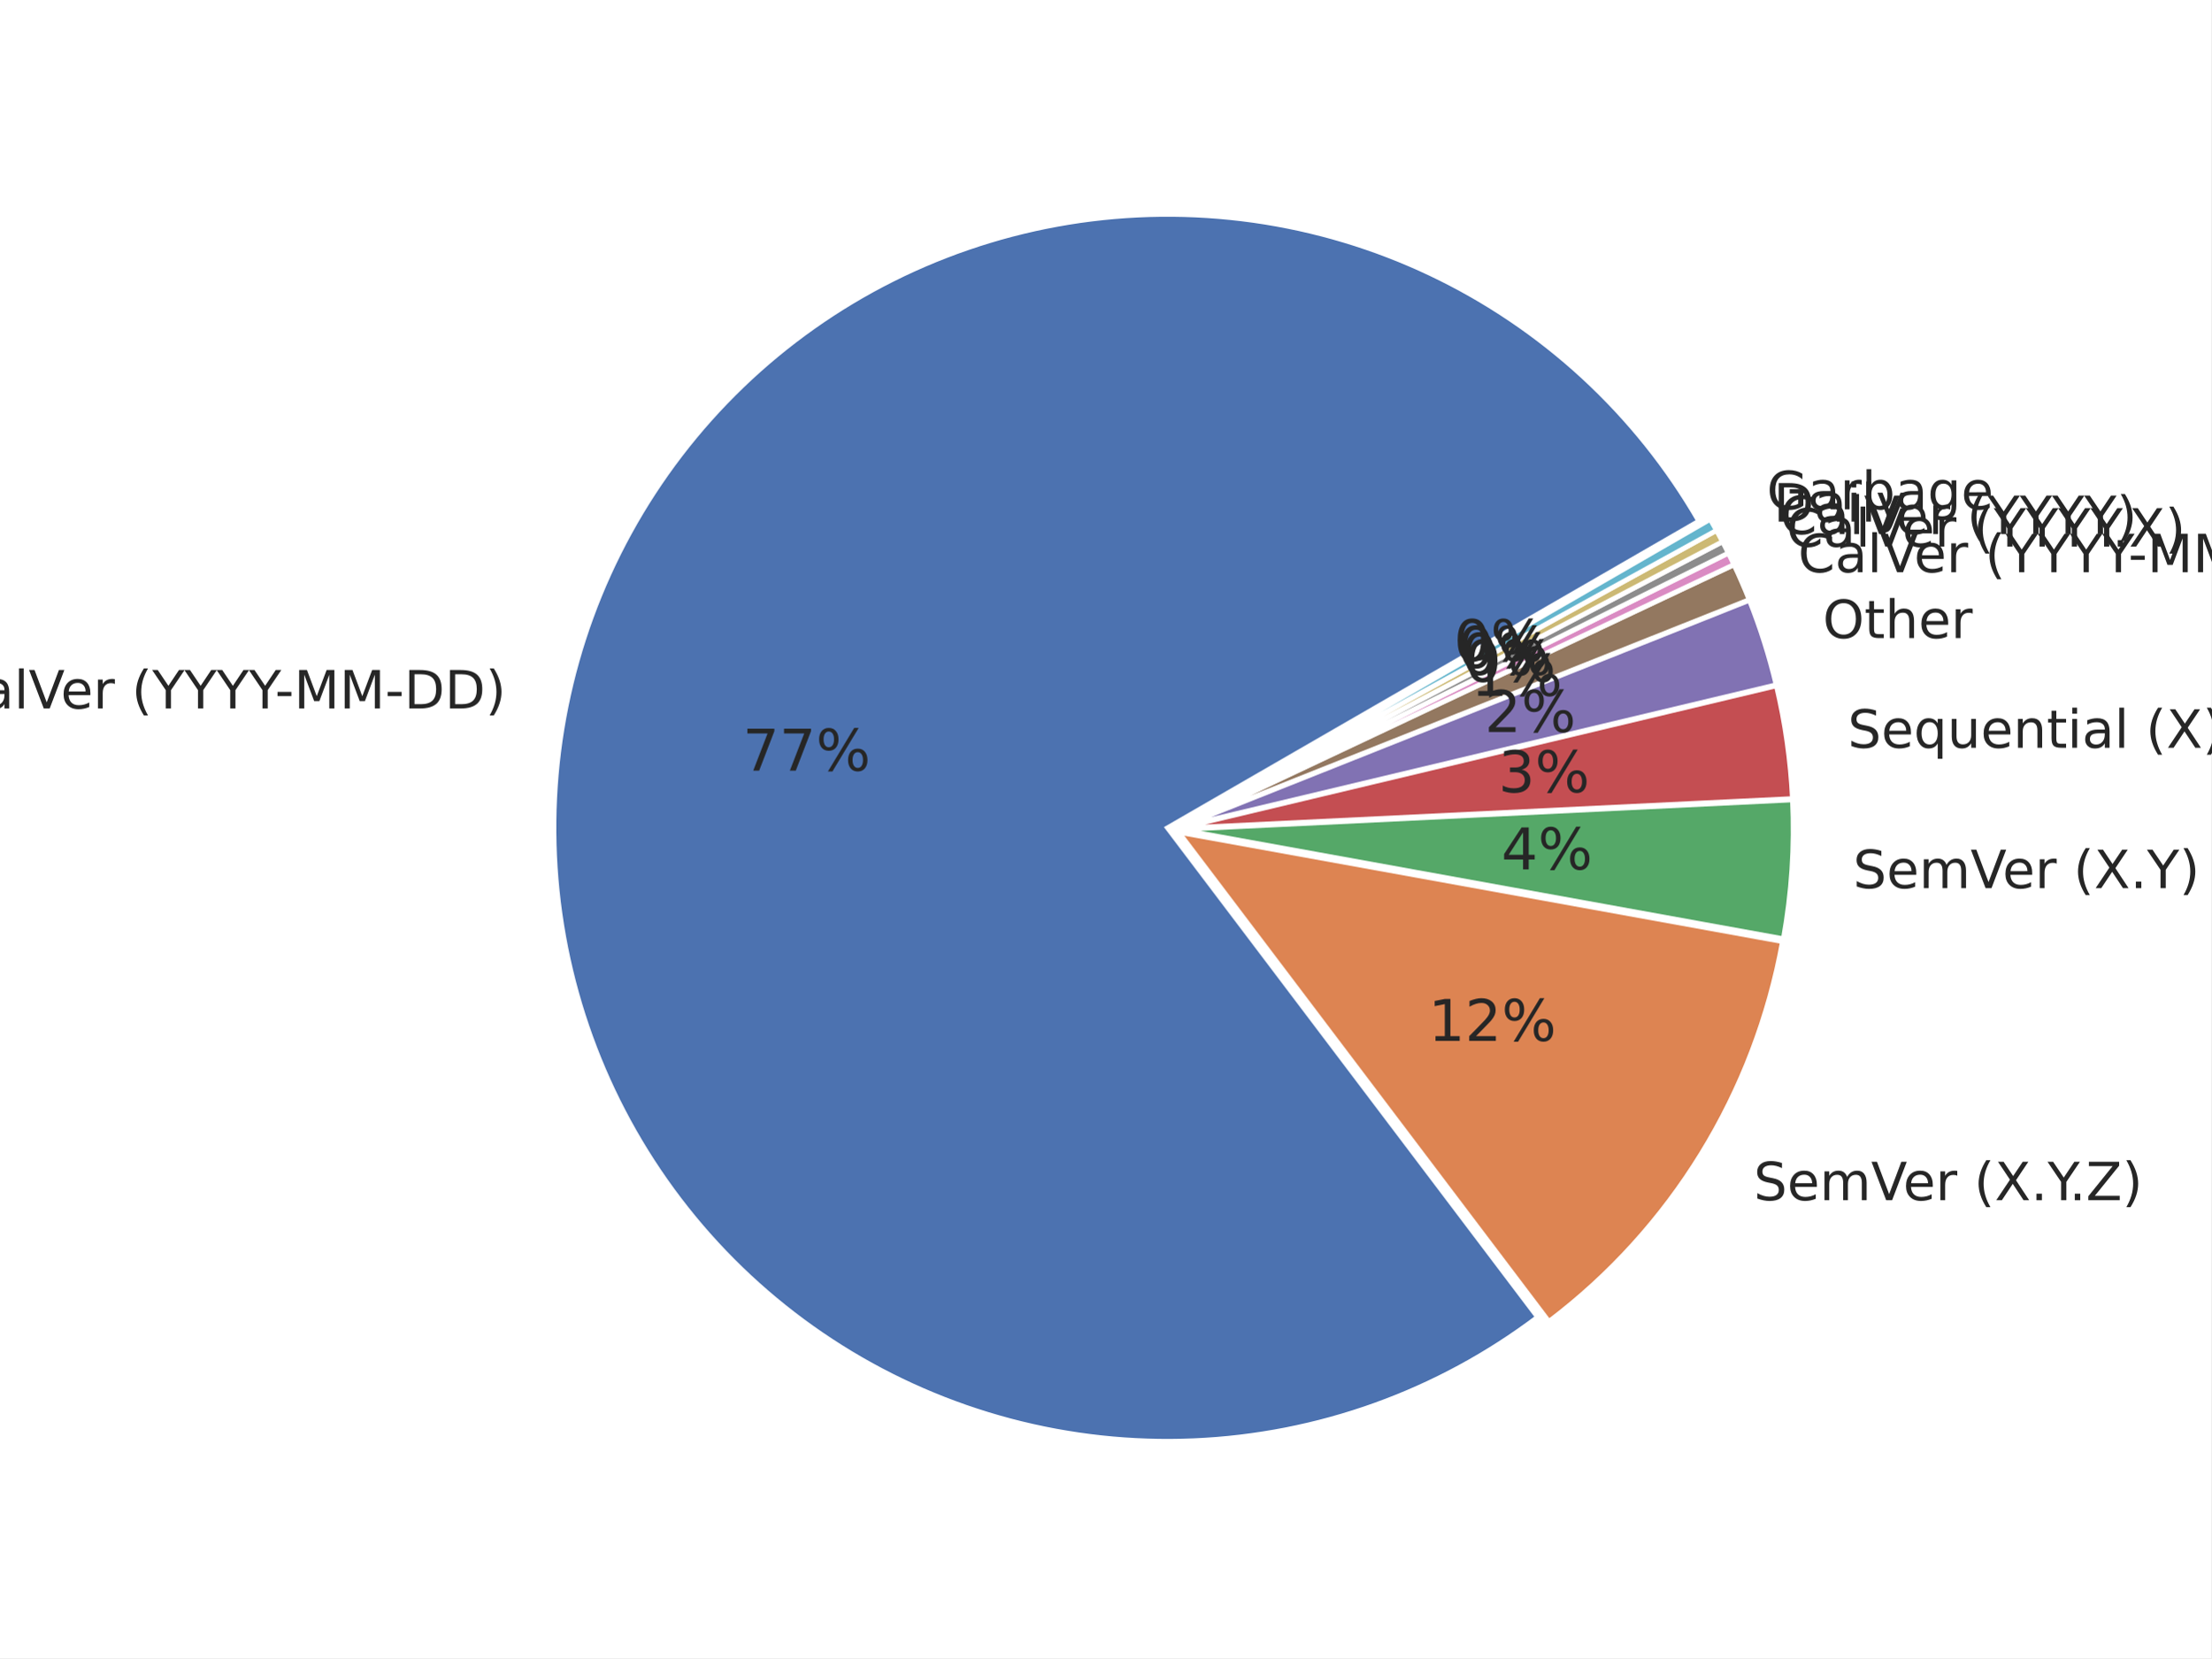
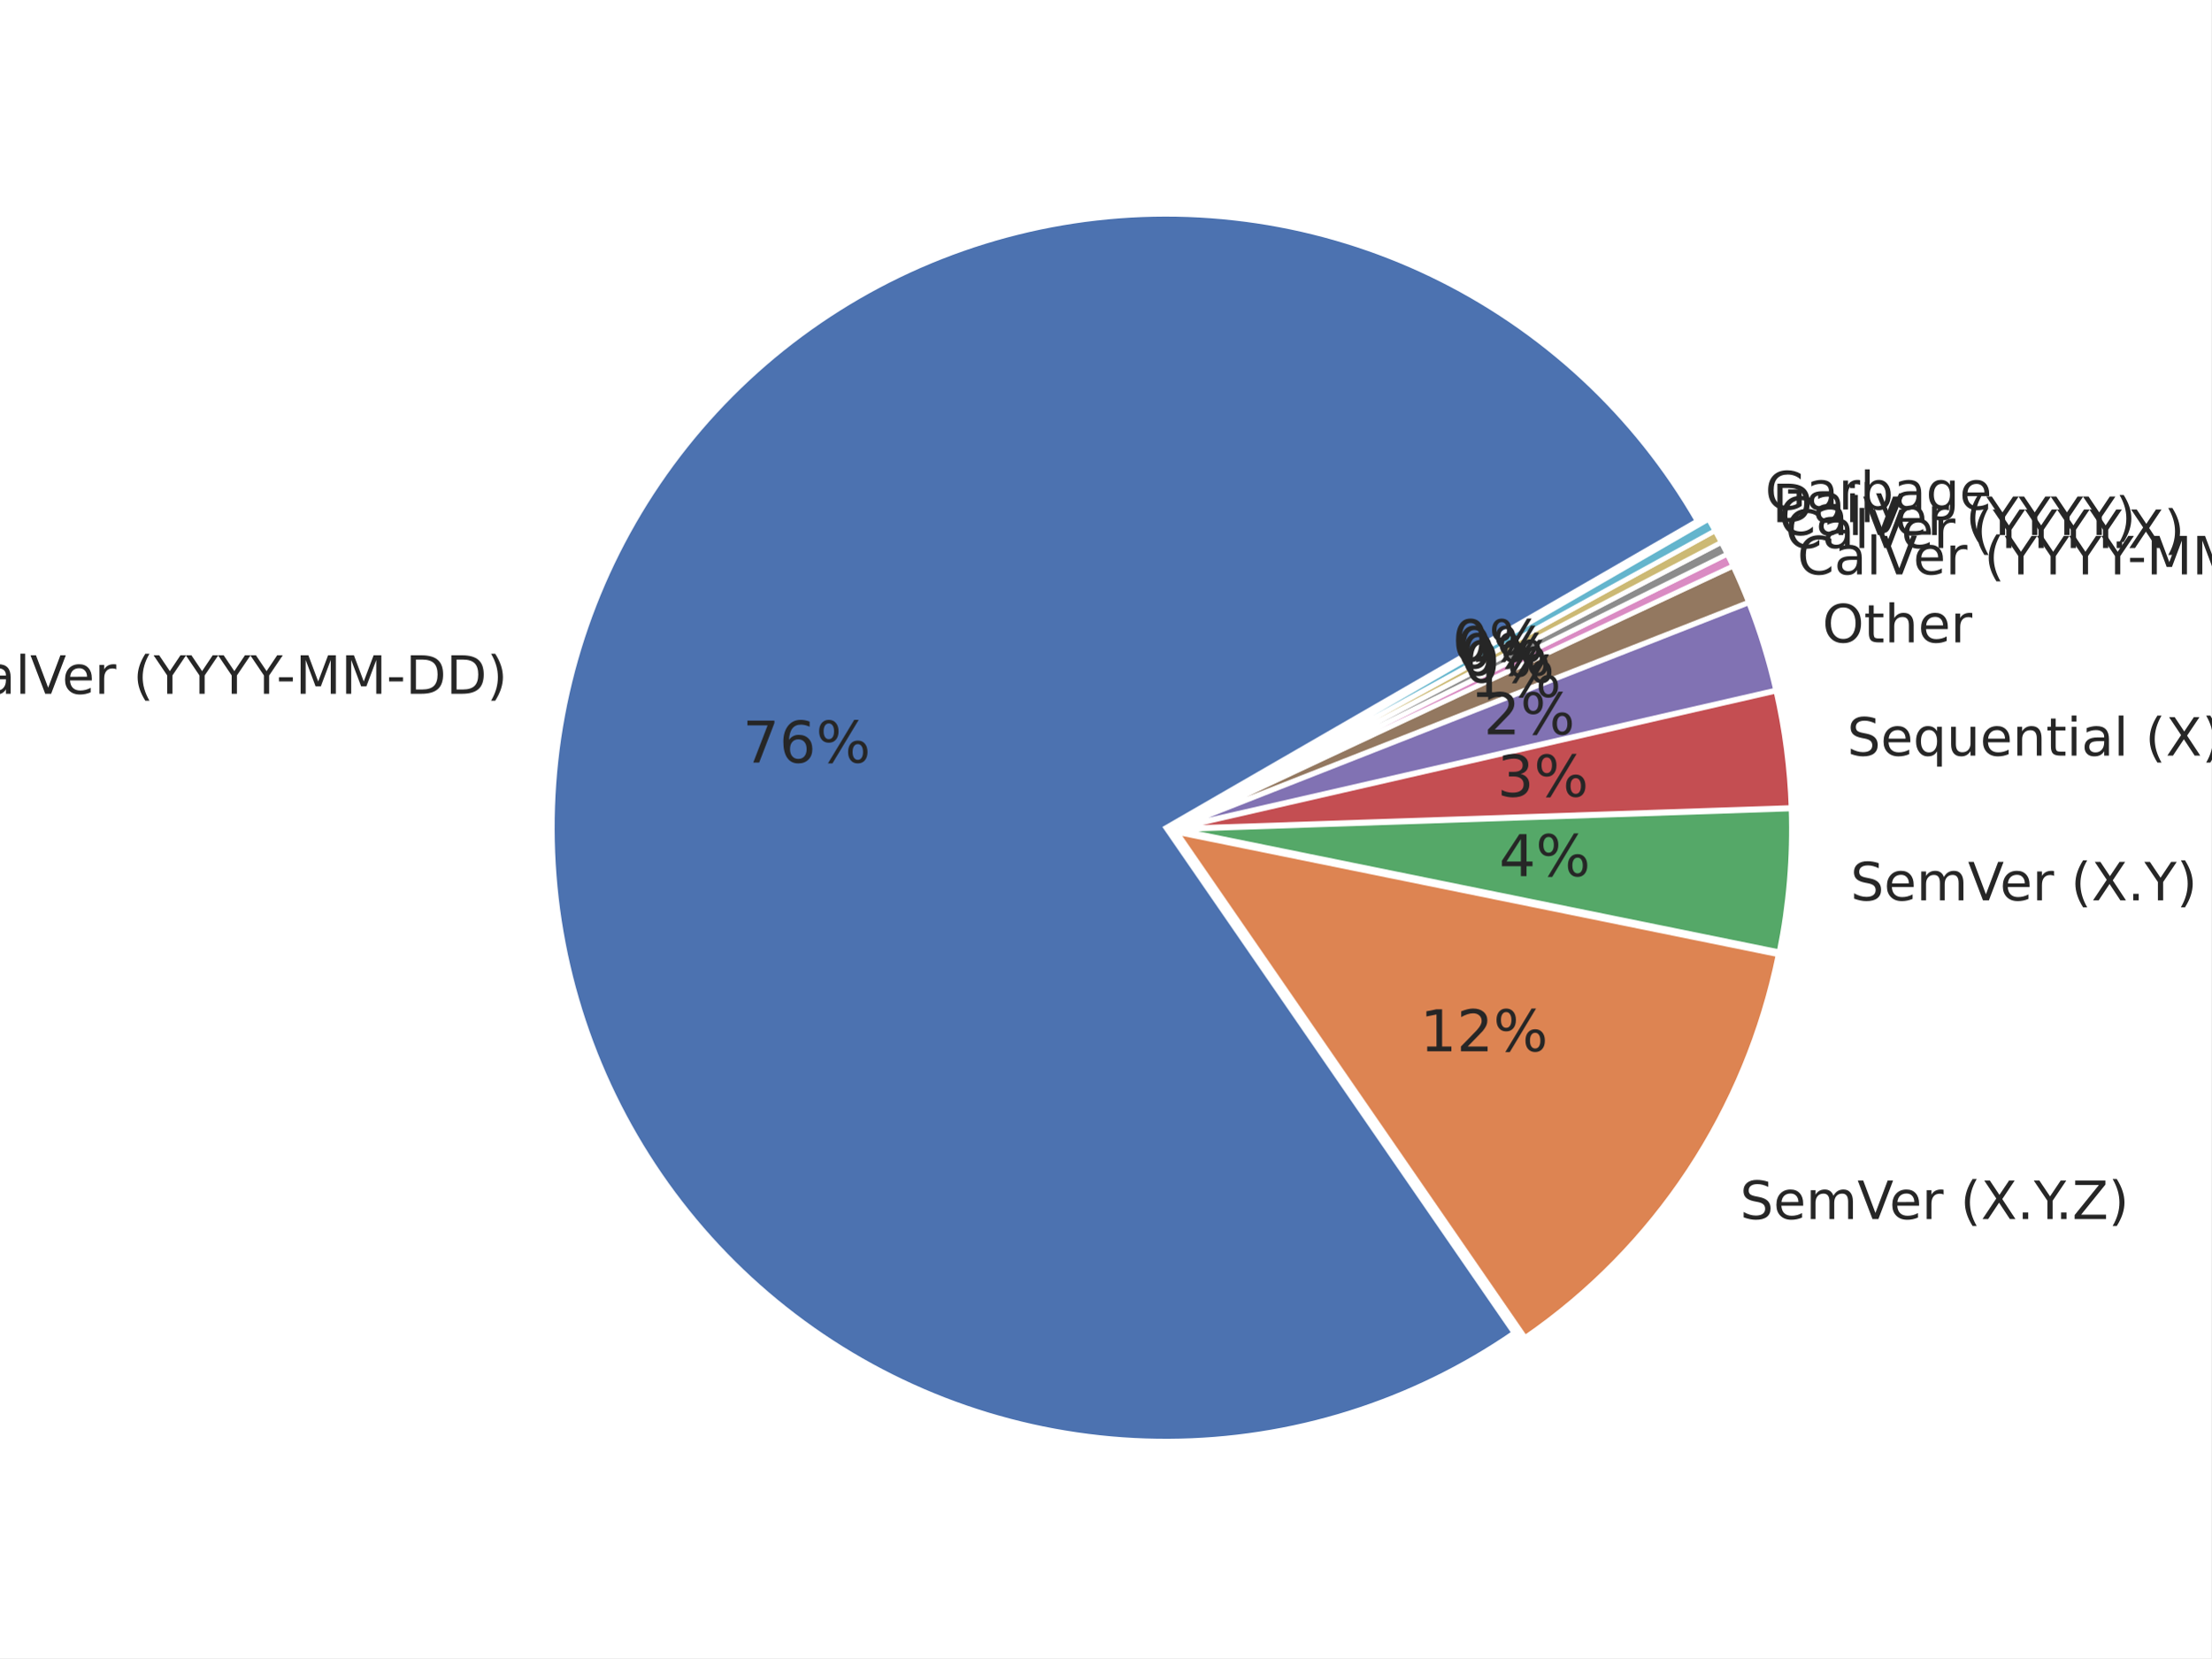
<svg xmlns="http://www.w3.org/2000/svg" xmlns:xlink="http://www.w3.org/1999/xlink" height="345.6pt" version="1.1" viewBox="0 0 460.8 345.6" width="460.8pt">
  <defs>
    <style type="text/css">*{stroke-linecap:butt;stroke-linejoin:round;}</style>
  </defs>
  <g id="figure_1">
    <g id="patch_1">
      <path d="M 0 345.6  L 460.8 345.6  L 460.8 0  L 0 0  z " style="fill:#ffffff;" />
    </g>
    <g id="axes_1">
      <g id="matplotlib.axis_1" />
      <g id="matplotlib.axis_2" />
      <g id="patch_2">
-         <path d="M 354.046 108.61  C 347.592 97.431 339.482 87.293 329.992 78.542  C 320.503 69.791 309.742 62.528 298.078 56.998  C 286.413 51.469 273.978 47.738 261.197 45.932  C 248.415 44.126 235.433 44.266 222.694 46.346  C 209.954 48.427 197.602 52.425 186.059 58.204  C 174.517 63.983 163.915 71.477 154.616 80.43  C 145.317 89.384 137.427 99.693 131.215 111.009  C 125.003 122.325 120.54 134.516 117.978 147.168  C 115.416 159.82 114.784 172.787 116.105 185.628  C 117.425 198.469 120.683 211.036 125.766 222.901  C 130.85 234.767 137.7 245.795 146.086 255.609  C 154.471 265.424 164.294 273.912 175.221 280.785  C 186.147 287.658 198.052 292.837 210.529 296.146  C 223.007 299.455 235.914 300.855 248.81 300.3  C 261.707 299.744 274.445 297.239 286.592 292.869  C 298.739 288.499 310.154 282.315 320.449 274.528  L 243.306 172.546  L 354.046 108.61  z " style="fill:#4c72b0;stroke:#ffffff;stroke-linejoin:miter;" />
+         <path d="M 353.698 108.583  C 347.303 97.506 339.282 87.451 329.903 78.754  C 320.524 70.058 309.893 62.817 298.366 57.275  C 286.839 51.733 274.545 47.951 261.896 46.057  C 249.246 44.162 236.384 44.177 223.739 46.099  C 211.094 48.021 198.809 51.83 187.294 57.398  C 175.779 62.966 165.164 70.23 155.805 78.947  C 146.445 87.665 138.446 97.738 132.076 108.828  C 125.705 119.919 121.034 131.904 118.22 144.381  C 115.405 156.858 114.479 169.686 115.471 182.438  C 116.463 195.19 119.363 207.721 124.074 219.613  C 128.784 231.504 135.252 242.622 143.262 252.594  C 151.271 262.566 160.732 271.28 171.327 278.445  C 181.922 285.609 193.533 291.144 205.771 294.864  C 218.008 298.584 230.735 300.446 243.525 300.389  C 256.315 300.333 269.025 298.357 281.229 294.529  C 293.433 290.701 304.994 285.063 315.525 277.805  L 242.958 172.519  L 353.698 108.583  z " style="fill:#4c72b0;stroke:#ffffff;stroke-linejoin:miter;" />
      </g>
      <g id="patch_3">
-         <path d="M 322.791 275.451  C 335.474 265.857 346.257 253.981 354.585 240.433  C 362.913 226.885 368.641 211.901 371.475 196.253  L 245.649 173.47  L 322.791 275.451  z " style="fill:#dd8452;stroke:#ffffff;stroke-linejoin:miter;" />
+         <path d="M 317.84 278.791  C 331.336 269.489 342.918 257.678 351.955 244.003  C 360.991 230.328 367.315 215.043 370.581 198.98  L 245.272 173.505  L 317.84 278.791  z " style="fill:#dd8452;stroke:#ffffff;stroke-linejoin:miter;" />
      </g>
      <g id="patch_4">
-         <path d="M 371.661 195.667  C 372.525 190.897 373.116 186.083 373.433 181.247  C 373.75 176.411 373.792 171.56 373.559 166.719  L 245.835 172.884  L 371.661 195.667  z " style="fill:#55a868;stroke:#ffffff;stroke-linejoin:miter;" />
+         <path d="M 370.788 198.382  C 371.783 193.487 372.49 188.539 372.907 183.561  C 373.323 178.584 373.447 173.587 373.279 168.595  L 245.479 172.907  L 370.788 198.382  z " style="fill:#55a868;stroke:#ffffff;stroke-linejoin:miter;" />
      </g>
      <g id="patch_5">
-         <path d="M 373.549 166.456  C 373.357 162.495 372.982 158.546 372.424 154.62  C 371.866 150.695 371.125 146.797 370.205 142.94  L 245.825 172.62  L 373.549 166.456  z " style="fill:#c44e52;stroke:#ffffff;stroke-linejoin:miter;" />
+         <path d="M 373.272 168.323  C 373.135 164.24 372.801 160.165 372.273 156.113  C 371.745 152.061 371.023 148.037 370.11 144.054  L 245.473 172.635  L 373.272 168.323  z " style="fill:#c44e52;stroke:#ffffff;stroke-linejoin:miter;" />
      </g>
      <g id="patch_6">
-         <path d="M 370.158 142.734  C 369.442 139.735 368.618 136.762 367.688 133.822  C 366.757 130.882 365.72 127.977 364.58 125.112  L 245.778 172.414  L 370.158 142.734  z " style="fill:#8172b3;stroke:#ffffff;stroke-linejoin:miter;" />
+         <path d="M 370.064 143.842  C 369.353 140.744 368.528 137.674 367.589 134.638  C 366.65 131.602 365.598 128.602 364.436 125.645  L 245.427 172.422  L 370.064 143.842  z " style="fill:#8172b3;stroke:#ffffff;stroke-linejoin:miter;" />
      </g>
      <g id="patch_7">
-         <path d="M 364.533 124.988  C 364.045 123.761 363.537 122.54 363.01 121.328  C 362.483 120.116 361.938 118.913 361.374 117.718  L 245.732 172.29  L 364.533 124.988  z " style="fill:#937860;stroke:#ffffff;stroke-linejoin:miter;" />
+         <path d="M 364.389 125.517  C 363.89 124.25 363.372 122.99 362.834 121.74  C 362.295 120.489 361.737 119.247 361.159 118.014  L 245.38 172.294  L 364.389 125.517  z " style="fill:#937860;stroke:#ffffff;stroke-linejoin:miter;" />
      </g>
      <g id="patch_8">
-         <path d="M 361.352 117.67  C 361.164 117.271 360.974 116.874 360.782 116.477  C 360.59 116.081 360.396 115.686 360.199 115.291  L 245.71 172.242  L 361.352 117.67  z " style="fill:#da8bc3;stroke:#ffffff;stroke-linejoin:miter;" />
+         <path d="M 361.136 117.964  C 360.944 117.553 360.749 117.143 360.552 116.734  C 360.355 116.325 360.155 115.917 359.954 115.51  L 245.357 172.245  L 361.136 117.964  z " style="fill:#da8bc3;stroke:#ffffff;stroke-linejoin:miter;" />
      </g>
      <g id="patch_9">
-         <path d="M 360.188 115.268  C 359.991 114.873 359.793 114.48 359.593 114.088  C 359.393 113.695 359.19 113.304 358.986 112.914  L 245.698 172.219  L 360.188 115.268  z " style="fill:#8c8c8c;stroke:#ffffff;stroke-linejoin:miter;" />
+         <path d="M 359.942 115.486  C 359.74 115.079 359.537 114.674 359.331 114.269  C 359.125 113.864 358.918 113.461 358.708 113.058  L 245.345 172.22  L 359.942 115.486  z " style="fill:#8c8c8c;stroke:#ffffff;stroke-linejoin:miter;" />
      </g>
      <g id="patch_10">
-         <path d="M 358.974 112.89  C 358.77 112.5 358.563 112.111 358.355 111.723  C 358.147 111.335 357.936 110.948 357.724 110.562  L 245.686 172.195  L 358.974 112.89  z " style="fill:#ccb974;stroke:#ffffff;stroke-linejoin:miter;" />
+         <path d="M 358.695 113.034  C 358.485 112.632 358.273 112.23 358.059 111.83  C 357.844 111.43 357.628 111.031 357.409 110.633  L 245.332 172.196  L 358.695 113.034  z " style="fill:#ccb974;stroke:#ffffff;stroke-linejoin:miter;" />
      </g>
      <g id="patch_11">
-         <path d="M 357.711 110.538  C 357.499 110.153 357.285 109.768 357.068 109.384  C 356.852 109 356.634 108.618 356.414 108.236  L 245.673 172.172  L 357.711 110.538  z " style="fill:#64b5cd;stroke:#ffffff;stroke-linejoin:miter;" />
+         <path d="M 357.396 110.609  C 357.178 110.212 356.957 109.815 356.734 109.419  C 356.511 109.024 356.287 108.63 356.06 108.236  L 245.319 172.172  L 357.396 110.609  z " style="fill:#64b5cd;stroke:#ffffff;stroke-linejoin:miter;" />
      </g>
      <g id="text_1">
-         <g style="fill:#262626;" transform="translate(-11.50237 147.6652)scale(0.11 -0.11)">
+         <g style="fill:#262626;" transform="translate(-11.201 144.6021)scale(0.11 -0.11)">
          <defs>
            <path d="M 64.406 67.281  L 64.406 56.891  Q 59.422 61.531 53.781 63.812  Q 48.141 66.109 41.797 66.109  Q 29.297 66.109 22.656 58.469  Q 16.016 50.828 16.016 36.375  Q 16.016 21.969 22.656 14.328  Q 29.297 6.688 41.797 6.688  Q 48.141 6.688 53.781 8.984  Q 59.422 11.281 64.406 15.922  L 64.406 5.609  Q 59.234 2.094 53.438 0.328  Q 47.656 -1.422 41.219 -1.422  Q 24.656 -1.422 15.125 8.703  Q 5.609 18.844 5.609 36.375  Q 5.609 53.953 15.125 64.078  Q 24.656 74.219 41.219 74.219  Q 47.75 74.219 53.531 72.484  Q 59.328 70.75 64.406 67.281  z " id="DejaVuSans-67" />
            <path d="M 34.281 27.484  Q 23.391 27.484 19.188 25  Q 14.984 22.516 14.984 16.5  Q 14.984 11.719 18.141 8.906  Q 21.297 6.109 26.703 6.109  Q 34.188 6.109 38.703 11.406  Q 43.219 16.703 43.219 25.484  L 43.219 27.484  z M 52.203 31.203  L 52.203 0  L 43.219 0  L 43.219 8.297  Q 40.141 3.328 35.547 0.953  Q 30.953 -1.422 24.312 -1.422  Q 15.922 -1.422 10.953 3.297  Q 6 8.016 6 15.922  Q 6 25.141 12.172 29.828  Q 18.359 34.516 30.609 34.516  L 43.219 34.516  L 43.219 35.406  Q 43.219 41.609 39.141 45  Q 35.062 48.391 27.688 48.391  Q 23 48.391 18.547 47.266  Q 14.109 46.141 10.016 43.891  L 10.016 52.203  Q 14.938 54.109 19.578 55.047  Q 24.219 56 28.609 56  Q 40.484 56 46.344 49.844  Q 52.203 43.703 52.203 31.203  z " id="DejaVuSans-97" />
            <path d="M 9.422 75.984  L 18.406 75.984  L 18.406 0  L 9.422 0  z " id="DejaVuSans-108" />
            <path d="M 28.609 0  L 0.781 72.906  L 11.078 72.906  L 34.188 11.531  L 57.328 72.906  L 67.578 72.906  L 39.797 0  z " id="DejaVuSans-86" />
            <path d="M 56.203 29.594  L 56.203 25.203  L 14.891 25.203  Q 15.484 15.922 20.484 11.062  Q 25.484 6.203 34.422 6.203  Q 39.594 6.203 44.453 7.469  Q 49.312 8.734 54.109 11.281  L 54.109 2.781  Q 49.266 0.734 44.188 -0.344  Q 39.109 -1.422 33.891 -1.422  Q 20.797 -1.422 13.156 6.188  Q 5.516 13.812 5.516 26.812  Q 5.516 40.234 12.766 48.109  Q 20.016 56 32.328 56  Q 43.359 56 49.781 48.891  Q 56.203 41.797 56.203 29.594  z M 47.219 32.234  Q 47.125 39.594 43.094 43.984  Q 39.062 48.391 32.422 48.391  Q 24.906 48.391 20.391 44.141  Q 15.875 39.891 15.188 32.172  z " id="DejaVuSans-101" />
            <path d="M 41.109 46.297  Q 39.594 47.172 37.812 47.578  Q 36.031 48 33.891 48  Q 26.266 48 22.188 43.047  Q 18.109 38.094 18.109 28.812  L 18.109 0  L 9.078 0  L 9.078 54.688  L 18.109 54.688  L 18.109 46.188  Q 20.953 51.172 25.484 53.578  Q 30.031 56 36.531 56  Q 37.453 56 38.578 55.875  Q 39.703 55.766 41.062 55.516  z " id="DejaVuSans-114" />
            <path id="DejaVuSans-32" />
            <path d="M 31 75.875  Q 24.469 64.656 21.281 53.656  Q 18.109 42.672 18.109 31.391  Q 18.109 20.125 21.312 9.062  Q 24.516 -2 31 -13.188  L 23.188 -13.188  Q 15.875 -1.703 12.234 9.375  Q 8.594 20.453 8.594 31.391  Q 8.594 42.281 12.203 53.312  Q 15.828 64.359 23.188 75.875  z " id="DejaVuSans-40" />
            <path d="M -0.203 72.906  L 10.406 72.906  L 30.609 42.922  L 50.688 72.906  L 61.281 72.906  L 35.5 34.719  L 35.5 0  L 25.594 0  L 25.594 34.719  z " id="DejaVuSans-89" />
            <path d="M 4.891 31.391  L 31.203 31.391  L 31.203 23.391  L 4.891 23.391  z " id="DejaVuSans-45" />
            <path d="M 9.812 72.906  L 24.516 72.906  L 43.109 23.297  L 61.812 72.906  L 76.516 72.906  L 76.516 0  L 66.891 0  L 66.891 64.016  L 48.094 14.016  L 38.188 14.016  L 19.391 64.016  L 19.391 0  L 9.812 0  z " id="DejaVuSans-77" />
            <path d="M 19.672 64.797  L 19.672 8.109  L 31.594 8.109  Q 46.688 8.109 53.688 14.938  Q 60.688 21.781 60.688 36.531  Q 60.688 51.172 53.688 57.984  Q 46.688 64.797 31.594 64.797  z M 9.812 72.906  L 30.078 72.906  Q 51.266 72.906 61.172 64.094  Q 71.094 55.281 71.094 36.531  Q 71.094 17.672 61.125 8.828  Q 51.172 0 30.078 0  L 9.812 0  z " id="DejaVuSans-68" />
            <path d="M 8.016 75.875  L 15.828 75.875  Q 23.141 64.359 26.781 53.312  Q 30.422 42.281 30.422 31.391  Q 30.422 20.453 26.781 9.375  Q 23.141 -1.703 15.828 -13.188  L 8.016 -13.188  Q 14.5 -2 17.703 9.062  Q 20.906 20.125 20.906 31.391  Q 20.906 42.672 17.703 53.656  Q 14.5 64.656 8.016 75.875  z " id="DejaVuSans-41" />
          </defs>
          <use xlink:href="#DejaVuSans-67" />
          <use x="69.824" xlink:href="#DejaVuSans-97" />
          <use x="131.104" xlink:href="#DejaVuSans-108" />
          <use x="158.887" xlink:href="#DejaVuSans-86" />
          <use x="219.545" xlink:href="#DejaVuSans-101" />
          <use x="281.068" xlink:href="#DejaVuSans-114" />
          <use x="322.182" xlink:href="#DejaVuSans-32" />
          <use x="353.969" xlink:href="#DejaVuSans-40" />
          <use x="392.982" xlink:href="#DejaVuSans-89" />
          <use x="454.066" xlink:href="#DejaVuSans-89" />
          <use x="515.15" xlink:href="#DejaVuSans-89" />
          <use x="576.234" xlink:href="#DejaVuSans-89" />
          <use x="625.443" xlink:href="#DejaVuSans-45" />
          <use x="661.527" xlink:href="#DejaVuSans-77" />
          <use x="747.807" xlink:href="#DejaVuSans-77" />
          <use x="834.086" xlink:href="#DejaVuSans-45" />
          <use x="870.17" xlink:href="#DejaVuSans-68" />
          <use x="947.172" xlink:href="#DejaVuSans-68" />
          <use x="1024.174" xlink:href="#DejaVuSans-41" />
        </g>
      </g>
      <g id="text_2">
-         <g style="fill:#262626;" transform="translate(154.773 160.6304)scale(0.12 -0.12)">
+         <g style="fill:#262626;" transform="translate(154.7791 158.9471)scale(0.12 -0.12)">
          <defs>
            <path d="M 8.203 72.906  L 55.078 72.906  L 55.078 68.703  L 28.609 0  L 18.312 0  L 43.219 64.594  L 8.203 64.594  z " id="DejaVuSans-55" />
+             <path d="M 33.016 40.375  Q 26.375 40.375 22.484 35.828  Q 18.609 31.297 18.609 23.391  Q 18.609 15.531 22.484 10.953  Q 26.375 6.391 33.016 6.391  Q 39.656 6.391 43.531 10.953  Q 47.406 15.531 47.406 23.391  Q 47.406 31.297 43.531 35.828  Q 39.656 40.375 33.016 40.375  z M 52.594 71.297  L 52.594 62.312  Q 48.875 64.062 45.094 64.984  Q 41.312 65.922 37.594 65.922  Q 27.828 65.922 22.672 59.328  Q 17.531 52.734 16.797 39.406  Q 19.672 43.656 24.016 45.922  Q 28.375 48.188 33.594 48.188  Q 44.578 48.188 50.953 41.516  Q 57.328 34.859 57.328 23.391  Q 57.328 12.156 50.688 5.359  Q 44.047 -1.422 33.016 -1.422  Q 20.359 -1.422 13.672 8.266  Q 6.984 17.969 6.984 36.375  Q 6.984 53.656 15.188 63.938  Q 23.391 74.219 37.203 74.219  Q 40.922 74.219 44.703 73.484  Q 48.484 72.75 52.594 71.297  z " id="DejaVuSans-54" />
            <path d="M 72.703 32.078  Q 68.453 32.078 66.031 28.469  Q 63.625 24.859 63.625 18.406  Q 63.625 12.062 66.031 8.422  Q 68.453 4.781 72.703 4.781  Q 76.859 4.781 79.266 8.422  Q 81.688 12.062 81.688 18.406  Q 81.688 24.812 79.266 28.438  Q 76.859 32.078 72.703 32.078  z M 72.703 38.281  Q 80.422 38.281 84.953 32.906  Q 89.5 27.547 89.5 18.406  Q 89.5 9.281 84.938 3.922  Q 80.375 -1.422 72.703 -1.422  Q 64.891 -1.422 60.344 3.922  Q 55.812 9.281 55.812 18.406  Q 55.812 27.594 60.375 32.938  Q 64.938 38.281 72.703 38.281  z M 22.312 68.016  Q 18.109 68.016 15.688 64.375  Q 13.281 60.75 13.281 54.391  Q 13.281 47.953 15.672 44.328  Q 18.062 40.719 22.312 40.719  Q 26.562 40.719 28.969 44.328  Q 31.391 47.953 31.391 54.391  Q 31.391 60.688 28.953 64.344  Q 26.516 68.016 22.312 68.016  z M 66.406 74.219  L 74.219 74.219  L 28.609 -1.422  L 20.797 -1.422  z M 22.312 74.219  Q 30.031 74.219 34.609 68.875  Q 39.203 63.531 39.203 54.391  Q 39.203 45.172 34.641 39.844  Q 30.078 34.516 22.312 34.516  Q 14.547 34.516 10.031 39.859  Q 5.516 45.219 5.516 54.391  Q 5.516 63.484 10.047 68.844  Q 14.594 74.219 22.312 74.219  z " id="DejaVuSans-37" />
          </defs>
          <use xlink:href="#DejaVuSans-55" />
-           <use x="63.623" xlink:href="#DejaVuSans-55" />
+           <use x="63.623" xlink:href="#DejaVuSans-54" />
          <use x="127.246" xlink:href="#DejaVuSans-37" />
        </g>
      </g>
      <g id="text_3">
-         <g style="fill:#262626;" transform="translate(365.4789 250.1644)scale(0.11 -0.11)">
+         <g style="fill:#262626;" transform="translate(362.623 254.0885)scale(0.11 -0.11)">
          <defs>
            <path d="M 53.516 70.516  L 53.516 60.891  Q 47.906 63.578 42.922 64.891  Q 37.938 66.219 33.297 66.219  Q 25.25 66.219 20.875 63.094  Q 16.5 59.969 16.5 54.203  Q 16.5 49.359 19.406 46.891  Q 22.312 44.438 30.422 42.922  L 36.375 41.703  Q 47.406 39.594 52.656 34.297  Q 57.906 29 57.906 20.125  Q 57.906 9.516 50.797 4.047  Q 43.703 -1.422 29.984 -1.422  Q 24.812 -1.422 18.969 -0.25  Q 13.141 0.922 6.891 3.219  L 6.891 13.375  Q 12.891 10.016 18.656 8.297  Q 24.422 6.594 29.984 6.594  Q 38.422 6.594 43.016 9.906  Q 47.609 13.234 47.609 19.391  Q 47.609 24.75 44.312 27.781  Q 41.016 30.812 33.5 32.328  L 27.484 33.5  Q 16.453 35.688 11.516 40.375  Q 6.594 45.062 6.594 53.422  Q 6.594 63.094 13.406 68.656  Q 20.219 74.219 32.172 74.219  Q 37.312 74.219 42.625 73.281  Q 47.953 72.359 53.516 70.516  z " id="DejaVuSans-83" />
            <path d="M 52 44.188  Q 55.375 50.25 60.062 53.125  Q 64.75 56 71.094 56  Q 79.641 56 84.281 50.016  Q 88.922 44.047 88.922 33.016  L 88.922 0  L 79.891 0  L 79.891 32.719  Q 79.891 40.578 77.094 44.375  Q 74.312 48.188 68.609 48.188  Q 61.625 48.188 57.562 43.547  Q 53.516 38.922 53.516 30.906  L 53.516 0  L 44.484 0  L 44.484 32.719  Q 44.484 40.625 41.703 44.406  Q 38.922 48.188 33.109 48.188  Q 26.219 48.188 22.156 43.531  Q 18.109 38.875 18.109 30.906  L 18.109 0  L 9.078 0  L 9.078 54.688  L 18.109 54.688  L 18.109 46.188  Q 21.188 51.219 25.484 53.609  Q 29.781 56 35.688 56  Q 41.656 56 45.828 52.969  Q 50 49.953 52 44.188  z " id="DejaVuSans-109" />
            <path d="M 6.297 72.906  L 16.891 72.906  L 35.016 45.797  L 53.219 72.906  L 63.812 72.906  L 40.375 37.891  L 65.375 0  L 54.781 0  L 34.281 31  L 13.625 0  L 2.984 0  L 29 38.922  z " id="DejaVuSans-88" />
            <path d="M 10.688 12.406  L 21 12.406  L 21 0  L 10.688 0  z " id="DejaVuSans-46" />
            <path d="M 5.609 72.906  L 62.891 72.906  L 62.891 65.375  L 16.797 8.297  L 64.016 8.297  L 64.016 0  L 4.5 0  L 4.5 7.516  L 50.594 64.594  L 5.609 64.594  z " id="DejaVuSans-90" />
          </defs>
          <use xlink:href="#DejaVuSans-83" />
          <use x="63.477" xlink:href="#DejaVuSans-101" />
          <use x="125" xlink:href="#DejaVuSans-109" />
          <use x="222.412" xlink:href="#DejaVuSans-86" />
          <use x="283.07" xlink:href="#DejaVuSans-101" />
          <use x="344.594" xlink:href="#DejaVuSans-114" />
          <use x="385.707" xlink:href="#DejaVuSans-32" />
          <use x="417.494" xlink:href="#DejaVuSans-40" />
          <use x="456.508" xlink:href="#DejaVuSans-88" />
          <use x="525.014" xlink:href="#DejaVuSans-46" />
          <use x="556.801" xlink:href="#DejaVuSans-89" />
          <use x="597.635" xlink:href="#DejaVuSans-46" />
          <use x="629.422" xlink:href="#DejaVuSans-90" />
          <use x="697.928" xlink:href="#DejaVuSans-41" />
        </g>
      </g>
      <g id="text_4">
-         <g style="fill:#262626;" transform="translate(297.6746 216.9587)scale(0.12 -0.12)">
+         <g style="fill:#262626;" transform="translate(295.9457 219.1153)scale(0.12 -0.12)">
          <defs>
            <path d="M 12.406 8.297  L 28.516 8.297  L 28.516 63.922  L 10.984 60.406  L 10.984 69.391  L 28.422 72.906  L 38.281 72.906  L 38.281 8.297  L 54.391 8.297  L 54.391 0  L 12.406 0  z " id="DejaVuSans-49" />
            <path d="M 19.188 8.297  L 53.609 8.297  L 53.609 0  L 7.328 0  L 7.328 8.297  Q 12.938 14.109 22.625 23.891  Q 32.328 33.688 34.812 36.531  Q 39.547 41.844 41.422 45.531  Q 43.312 49.219 43.312 52.781  Q 43.312 58.594 39.234 62.25  Q 35.156 65.922 28.609 65.922  Q 23.969 65.922 18.812 64.312  Q 13.672 62.703 7.812 59.422  L 7.812 69.391  Q 13.766 71.781 18.938 73  Q 24.125 74.219 28.422 74.219  Q 39.75 74.219 46.484 68.547  Q 53.219 62.891 53.219 53.422  Q 53.219 48.922 51.531 44.891  Q 49.859 40.875 45.406 35.406  Q 44.188 33.984 37.641 27.219  Q 31.109 20.453 19.188 8.297  z " id="DejaVuSans-50" />
          </defs>
          <use xlink:href="#DejaVuSans-49" />
          <use x="63.623" xlink:href="#DejaVuSans-50" />
          <use x="127.246" xlink:href="#DejaVuSans-37" />
        </g>
      </g>
      <g id="text_5">
-         <g style="fill:#262626;" transform="translate(386.1932 185.1185)scale(0.11 -0.11)">
+         <g style="fill:#262626;" transform="translate(385.6494 187.6621)scale(0.11 -0.11)">
          <use xlink:href="#DejaVuSans-83" />
          <use x="63.477" xlink:href="#DejaVuSans-101" />
          <use x="125" xlink:href="#DejaVuSans-109" />
          <use x="222.412" xlink:href="#DejaVuSans-86" />
          <use x="283.07" xlink:href="#DejaVuSans-101" />
          <use x="344.594" xlink:href="#DejaVuSans-114" />
          <use x="385.707" xlink:href="#DejaVuSans-32" />
          <use x="417.494" xlink:href="#DejaVuSans-40" />
          <use x="456.508" xlink:href="#DejaVuSans-88" />
          <use x="525.014" xlink:href="#DejaVuSans-46" />
          <use x="556.801" xlink:href="#DejaVuSans-89" />
          <use x="617.885" xlink:href="#DejaVuSans-41" />
        </g>
      </g>
      <g id="text_6">
-         <g style="fill:#262626;" transform="translate(312.8757 181.2128)scale(0.12 -0.12)">
+         <g style="fill:#262626;" transform="translate(312.4173 182.6107)scale(0.12 -0.12)">
          <defs>
            <path d="M 37.797 64.312  L 12.891 25.391  L 37.797 25.391  z M 35.203 72.906  L 47.609 72.906  L 47.609 25.391  L 58.016 25.391  L 58.016 17.188  L 47.609 17.188  L 47.609 0  L 37.797 0  L 37.797 17.188  L 4.891 17.188  L 4.891 26.703  z " id="DejaVuSans-52" />
          </defs>
          <use xlink:href="#DejaVuSans-52" />
          <use x="63.623" xlink:href="#DejaVuSans-37" />
        </g>
      </g>
      <g id="text_7">
-         <g style="fill:#262626;" transform="translate(385.0839 155.8555)scale(0.11 -0.11)">
+         <g style="fill:#262626;" transform="translate(384.9532 157.496)scale(0.11 -0.11)">
          <defs>
            <path d="M 14.797 27.297  Q 14.797 17.391 18.875 11.75  Q 22.953 6.109 30.078 6.109  Q 37.203 6.109 41.297 11.75  Q 45.406 17.391 45.406 27.297  Q 45.406 37.203 41.297 42.844  Q 37.203 48.484 30.078 48.484  Q 22.953 48.484 18.875 42.844  Q 14.797 37.203 14.797 27.297  z M 45.406 8.203  Q 42.578 3.328 38.25 0.953  Q 33.938 -1.422 27.875 -1.422  Q 17.969 -1.422 11.734 6.484  Q 5.516 14.406 5.516 27.297  Q 5.516 40.188 11.734 48.094  Q 17.969 56 27.875 56  Q 33.938 56 38.25 53.625  Q 42.578 51.266 45.406 46.391  L 45.406 54.688  L 54.391 54.688  L 54.391 -20.797  L 45.406 -20.797  z " id="DejaVuSans-113" />
            <path d="M 8.5 21.578  L 8.5 54.688  L 17.484 54.688  L 17.484 21.922  Q 17.484 14.156 20.5 10.266  Q 23.531 6.391 29.594 6.391  Q 36.859 6.391 41.078 11.031  Q 45.312 15.672 45.312 23.688  L 45.312 54.688  L 54.297 54.688  L 54.297 0  L 45.312 0  L 45.312 8.406  Q 42.047 3.422 37.719 1  Q 33.406 -1.422 27.688 -1.422  Q 18.266 -1.422 13.375 4.438  Q 8.5 10.297 8.5 21.578  z M 31.109 56  z " id="DejaVuSans-117" />
            <path d="M 54.891 33.016  L 54.891 0  L 45.906 0  L 45.906 32.719  Q 45.906 40.484 42.875 44.328  Q 39.844 48.188 33.797 48.188  Q 26.516 48.188 22.312 43.547  Q 18.109 38.922 18.109 30.906  L 18.109 0  L 9.078 0  L 9.078 54.688  L 18.109 54.688  L 18.109 46.188  Q 21.344 51.125 25.703 53.562  Q 30.078 56 35.797 56  Q 45.219 56 50.047 50.172  Q 54.891 44.344 54.891 33.016  z " id="DejaVuSans-110" />
            <path d="M 18.312 70.219  L 18.312 54.688  L 36.812 54.688  L 36.812 47.703  L 18.312 47.703  L 18.312 18.016  Q 18.312 11.328 20.141 9.422  Q 21.969 7.516 27.594 7.516  L 36.812 7.516  L 36.812 0  L 27.594 0  Q 17.188 0 13.234 3.875  Q 9.281 7.766 9.281 18.016  L 9.281 47.703  L 2.688 47.703  L 2.688 54.688  L 9.281 54.688  L 9.281 70.219  z " id="DejaVuSans-116" />
            <path d="M 9.422 54.688  L 18.406 54.688  L 18.406 0  L 9.422 0  z M 9.422 75.984  L 18.406 75.984  L 18.406 64.594  L 9.422 64.594  z " id="DejaVuSans-105" />
          </defs>
          <use xlink:href="#DejaVuSans-83" />
          <use x="63.477" xlink:href="#DejaVuSans-101" />
          <use x="125" xlink:href="#DejaVuSans-113" />
          <use x="188.477" xlink:href="#DejaVuSans-117" />
          <use x="251.855" xlink:href="#DejaVuSans-101" />
          <use x="313.379" xlink:href="#DejaVuSans-110" />
          <use x="376.758" xlink:href="#DejaVuSans-116" />
          <use x="415.967" xlink:href="#DejaVuSans-105" />
          <use x="443.75" xlink:href="#DejaVuSans-97" />
          <use x="505.029" xlink:href="#DejaVuSans-108" />
          <use x="532.812" xlink:href="#DejaVuSans-32" />
          <use x="564.6" xlink:href="#DejaVuSans-40" />
          <use x="603.613" xlink:href="#DejaVuSans-88" />
          <use x="672.119" xlink:href="#DejaVuSans-41" />
        </g>
      </g>
      <g id="text_8">
-         <g style="fill:#262626;" transform="translate(312.2661 165.1313)scale(0.12 -0.12)">
+         <g style="fill:#262626;" transform="translate(312.0347 166.0329)scale(0.12 -0.12)">
          <defs>
            <path d="M 40.578 39.312  Q 47.656 37.797 51.625 33  Q 55.609 28.219 55.609 21.188  Q 55.609 10.406 48.188 4.484  Q 40.766 -1.422 27.094 -1.422  Q 22.516 -1.422 17.656 -0.516  Q 12.797 0.391 7.625 2.203  L 7.625 11.719  Q 11.719 9.328 16.594 8.109  Q 21.484 6.891 26.812 6.891  Q 36.078 6.891 40.938 10.547  Q 45.797 14.203 45.797 21.188  Q 45.797 27.641 41.281 31.266  Q 36.766 34.906 28.719 34.906  L 20.219 34.906  L 20.219 43.016  L 29.109 43.016  Q 36.375 43.016 40.234 45.922  Q 44.094 48.828 44.094 54.297  Q 44.094 59.906 40.109 62.906  Q 36.141 65.922 28.719 65.922  Q 24.656 65.922 20.016 65.031  Q 15.375 64.156 9.812 62.312  L 9.812 71.094  Q 15.438 72.656 20.344 73.438  Q 25.25 74.219 29.594 74.219  Q 40.828 74.219 47.359 69.109  Q 53.906 64.016 53.906 55.328  Q 53.906 49.266 50.438 45.094  Q 46.969 40.922 40.578 39.312  z " id="DejaVuSans-51" />
          </defs>
          <use xlink:href="#DejaVuSans-51" />
          <use x="63.623" xlink:href="#DejaVuSans-37" />
        </g>
      </g>
      <g id="text_9">
-         <g style="fill:#262626;" transform="translate(379.8787 132.9984)scale(0.11 -0.11)">
+         <g style="fill:#262626;" transform="translate(379.8052 133.8952)scale(0.11 -0.11)">
          <defs>
            <path d="M 39.406 66.219  Q 28.656 66.219 22.328 58.203  Q 16.016 50.203 16.016 36.375  Q 16.016 22.609 22.328 14.594  Q 28.656 6.594 39.406 6.594  Q 50.141 6.594 56.422 14.594  Q 62.703 22.609 62.703 36.375  Q 62.703 50.203 56.422 58.203  Q 50.141 66.219 39.406 66.219  z M 39.406 74.219  Q 54.734 74.219 63.906 63.938  Q 73.094 53.656 73.094 36.375  Q 73.094 19.141 63.906 8.859  Q 54.734 -1.422 39.406 -1.422  Q 24.031 -1.422 14.812 8.828  Q 5.609 19.094 5.609 36.375  Q 5.609 53.656 14.812 63.938  Q 24.031 74.219 39.406 74.219  z " id="DejaVuSans-79" />
            <path d="M 54.891 33.016  L 54.891 0  L 45.906 0  L 45.906 32.719  Q 45.906 40.484 42.875 44.328  Q 39.844 48.188 33.797 48.188  Q 26.516 48.188 22.312 43.547  Q 18.109 38.922 18.109 30.906  L 18.109 0  L 9.078 0  L 9.078 75.984  L 18.109 75.984  L 18.109 46.188  Q 21.344 51.125 25.703 53.562  Q 30.078 56 35.797 56  Q 45.219 56 50.047 50.172  Q 54.891 44.344 54.891 33.016  z " id="DejaVuSans-104" />
          </defs>
          <use xlink:href="#DejaVuSans-79" />
          <use x="78.711" xlink:href="#DejaVuSans-116" />
          <use x="117.92" xlink:href="#DejaVuSans-104" />
          <use x="181.299" xlink:href="#DejaVuSans-101" />
          <use x="242.822" xlink:href="#DejaVuSans-114" />
        </g>
      </g>
      <g id="text_10">
-         <g style="fill:#262626;" transform="translate(309.4056 152.5702)scale(0.12 -0.12)">
+         <g style="fill:#262626;" transform="translate(309.2056 153.0631)scale(0.12 -0.12)">
          <use xlink:href="#DejaVuSans-50" />
          <use x="63.623" xlink:href="#DejaVuSans-37" />
        </g>
      </g>
      <g id="text_11">
-         <g style="fill:#262626;" transform="translate(374.7378 119.2676)scale(0.11 -0.11)">
+         <g style="fill:#262626;" transform="translate(374.579 119.7194)scale(0.11 -0.11)">
          <use xlink:href="#DejaVuSans-67" />
          <use x="69.824" xlink:href="#DejaVuSans-97" />
          <use x="131.104" xlink:href="#DejaVuSans-108" />
          <use x="158.887" xlink:href="#DejaVuSans-86" />
          <use x="219.545" xlink:href="#DejaVuSans-101" />
          <use x="281.068" xlink:href="#DejaVuSans-114" />
          <use x="322.182" xlink:href="#DejaVuSans-32" />
          <use x="353.969" xlink:href="#DejaVuSans-40" />
          <use x="392.982" xlink:href="#DejaVuSans-89" />
          <use x="454.066" xlink:href="#DejaVuSans-89" />
          <use x="515.15" xlink:href="#DejaVuSans-89" />
          <use x="576.234" xlink:href="#DejaVuSans-89" />
          <use x="625.443" xlink:href="#DejaVuSans-45" />
          <use x="661.527" xlink:href="#DejaVuSans-77" />
          <use x="747.807" xlink:href="#DejaVuSans-77" />
          <use x="834.086" xlink:href="#DejaVuSans-41" />
        </g>
      </g>
      <g id="text_12">
-         <g style="fill:#262626;" transform="translate(306.5804 145.0245)scale(0.12 -0.12)">
+         <g style="fill:#262626;" transform="translate(306.3336 145.2728)scale(0.12 -0.12)">
          <use xlink:href="#DejaVuSans-49" />
          <use x="63.623" xlink:href="#DejaVuSans-37" />
        </g>
      </g>
      <g id="text_13">
-         <g style="fill:#262626;" transform="translate(372.289 113.9363)scale(0.11 -0.11)">
+         <g style="fill:#262626;" transform="translate(372.0711 114.2183)scale(0.11 -0.11)">
          <use xlink:href="#DejaVuSans-67" />
          <use x="69.824" xlink:href="#DejaVuSans-97" />
          <use x="131.104" xlink:href="#DejaVuSans-108" />
          <use x="158.887" xlink:href="#DejaVuSans-86" />
          <use x="219.545" xlink:href="#DejaVuSans-101" />
          <use x="281.068" xlink:href="#DejaVuSans-114" />
          <use x="322.182" xlink:href="#DejaVuSans-32" />
          <use x="353.969" xlink:href="#DejaVuSans-40" />
          <use x="392.982" xlink:href="#DejaVuSans-89" />
          <use x="454.066" xlink:href="#DejaVuSans-89" />
          <use x="515.15" xlink:href="#DejaVuSans-89" />
          <use x="576.234" xlink:href="#DejaVuSans-89" />
          <use x="617.068" xlink:href="#DejaVuSans-46" />
          <use x="648.855" xlink:href="#DejaVuSans-88" />
          <use x="717.361" xlink:href="#DejaVuSans-41" />
        </g>
      </g>
      <g id="text_14">
-         <g style="fill:#262626;" transform="translate(305.2346 142.0947)scale(0.12 -0.12)">
+         <g style="fill:#262626;" transform="translate(304.9553 142.2497)scale(0.12 -0.12)">
          <defs>
            <path d="M 31.781 66.406  Q 24.172 66.406 20.328 58.906  Q 16.5 51.422 16.5 36.375  Q 16.5 21.391 20.328 13.891  Q 24.172 6.391 31.781 6.391  Q 39.453 6.391 43.281 13.891  Q 47.125 21.391 47.125 36.375  Q 47.125 51.422 43.281 58.906  Q 39.453 66.406 31.781 66.406  z M 31.781 74.219  Q 44.047 74.219 50.516 64.516  Q 56.984 54.828 56.984 36.375  Q 56.984 17.969 50.516 8.266  Q 44.047 -1.422 31.781 -1.422  Q 19.531 -1.422 13.062 8.266  Q 6.594 17.969 6.594 36.375  Q 6.594 54.828 13.062 64.516  Q 19.531 74.219 31.781 74.219  z " id="DejaVuSans-48" />
          </defs>
          <use xlink:href="#DejaVuSans-48" />
          <use x="63.623" xlink:href="#DejaVuSans-37" />
        </g>
      </g>
      <g id="text_15">
-         <g style="fill:#262626;" transform="translate(370.9824 111.3097)scale(0.11 -0.11)">
+         <g style="fill:#262626;" transform="translate(370.7298 111.5091)scale(0.11 -0.11)">
          <use xlink:href="#DejaVuSans-67" />
          <use x="69.824" xlink:href="#DejaVuSans-97" />
          <use x="131.104" xlink:href="#DejaVuSans-108" />
          <use x="158.887" xlink:href="#DejaVuSans-86" />
          <use x="219.545" xlink:href="#DejaVuSans-101" />
          <use x="281.068" xlink:href="#DejaVuSans-114" />
          <use x="322.182" xlink:href="#DejaVuSans-32" />
          <use x="353.969" xlink:href="#DejaVuSans-40" />
          <use x="392.982" xlink:href="#DejaVuSans-89" />
          <use x="454.066" xlink:href="#DejaVuSans-89" />
          <use x="515.15" xlink:href="#DejaVuSans-89" />
          <use x="576.234" xlink:href="#DejaVuSans-89" />
          <use x="637.318" xlink:href="#DejaVuSans-41" />
        </g>
      </g>
      <g id="text_16">
-         <g style="fill:#262626;" transform="translate(304.5166 140.6513)scale(0.12 -0.12)">
+         <g style="fill:#262626;" transform="translate(304.2182 140.7608)scale(0.12 -0.12)">
          <use xlink:href="#DejaVuSans-48" />
          <use x="63.623" xlink:href="#DejaVuSans-37" />
        </g>
      </g>
      <g id="text_17">
-         <g style="fill:#262626;" transform="translate(369.6219 108.7107)scale(0.11 -0.11)">
+         <g style="fill:#262626;" transform="translate(369.3311 108.829)scale(0.11 -0.11)">
          <defs>
            <path d="M 32.172 -5.078  Q 28.375 -14.844 24.75 -17.812  Q 21.141 -20.797 15.094 -20.797  L 7.906 -20.797  L 7.906 -13.281  L 13.188 -13.281  Q 16.891 -13.281 18.938 -11.516  Q 21 -9.766 23.484 -3.219  L 25.094 0.875  L 2.984 54.688  L 12.5 54.688  L 29.594 11.922  L 46.688 54.688  L 56.203 54.688  z " id="DejaVuSans-121" />
          </defs>
          <use xlink:href="#DejaVuSans-68" />
          <use x="77.002" xlink:href="#DejaVuSans-97" />
          <use x="138.281" xlink:href="#DejaVuSans-105" />
          <use x="166.064" xlink:href="#DejaVuSans-108" />
          <use x="193.848" xlink:href="#DejaVuSans-121" />
        </g>
      </g>
      <g id="text_18">
-         <g style="fill:#262626;" transform="translate(303.7689 139.223)scale(0.12 -0.12)">
+         <g style="fill:#262626;" transform="translate(303.4496 139.288)scale(0.12 -0.12)">
          <use xlink:href="#DejaVuSans-48" />
          <use x="63.623" xlink:href="#DejaVuSans-37" />
        </g>
      </g>
      <g id="text_19">
-         <g style="fill:#262626;" transform="translate(368.2079 106.1404)scale(0.11 -0.11)">
+         <g style="fill:#262626;" transform="translate(367.8757 106.1794)scale(0.11 -0.11)">
          <defs>
            <path d="M 59.516 10.406  L 59.516 29.984  L 43.406 29.984  L 43.406 38.094  L 69.281 38.094  L 69.281 6.781  Q 63.578 2.734 56.688 0.656  Q 49.812 -1.422 42 -1.422  Q 24.906 -1.422 15.25 8.562  Q 5.609 18.562 5.609 36.375  Q 5.609 54.25 15.25 64.234  Q 24.906 74.219 42 74.219  Q 49.125 74.219 55.547 72.453  Q 61.969 70.703 67.391 67.281  L 67.391 56.781  Q 61.922 61.422 55.766 63.766  Q 49.609 66.109 42.828 66.109  Q 29.438 66.109 22.719 58.641  Q 16.016 51.172 16.016 36.375  Q 16.016 21.625 22.719 14.156  Q 29.438 6.688 42.828 6.688  Q 48.047 6.688 52.141 7.594  Q 56.25 8.5 59.516 10.406  z " id="DejaVuSans-71" />
            <path d="M 48.688 27.297  Q 48.688 37.203 44.609 42.844  Q 40.531 48.484 33.406 48.484  Q 26.266 48.484 22.188 42.844  Q 18.109 37.203 18.109 27.297  Q 18.109 17.391 22.188 11.75  Q 26.266 6.109 33.406 6.109  Q 40.531 6.109 44.609 11.75  Q 48.688 17.391 48.688 27.297  z M 18.109 46.391  Q 20.953 51.266 25.266 53.625  Q 29.594 56 35.594 56  Q 45.562 56 51.781 48.094  Q 58.016 40.188 58.016 27.297  Q 58.016 14.406 51.781 6.484  Q 45.562 -1.422 35.594 -1.422  Q 29.594 -1.422 25.266 0.953  Q 20.953 3.328 18.109 8.203  L 18.109 0  L 9.078 0  L 9.078 75.984  L 18.109 75.984  z " id="DejaVuSans-98" />
            <path d="M 45.406 27.984  Q 45.406 37.75 41.375 43.109  Q 37.359 48.484 30.078 48.484  Q 22.859 48.484 18.828 43.109  Q 14.797 37.75 14.797 27.984  Q 14.797 18.266 18.828 12.891  Q 22.859 7.516 30.078 7.516  Q 37.359 7.516 41.375 12.891  Q 45.406 18.266 45.406 27.984  z M 54.391 6.781  Q 54.391 -7.172 48.188 -13.984  Q 42 -20.797 29.203 -20.797  Q 24.469 -20.797 20.266 -20.094  Q 16.062 -19.391 12.109 -17.922  L 12.109 -9.188  Q 16.062 -11.328 19.922 -12.344  Q 23.781 -13.375 27.781 -13.375  Q 36.625 -13.375 41.016 -8.766  Q 45.406 -4.156 45.406 5.172  L 45.406 9.625  Q 42.625 4.781 38.281 2.391  Q 33.938 0 27.875 0  Q 17.828 0 11.672 7.656  Q 5.516 15.328 5.516 27.984  Q 5.516 40.672 11.672 48.328  Q 17.828 56 27.875 56  Q 33.938 56 38.281 53.609  Q 42.625 51.219 45.406 46.391  L 45.406 54.688  L 54.391 54.688  z " id="DejaVuSans-103" />
          </defs>
          <use xlink:href="#DejaVuSans-71" />
          <use x="77.49" xlink:href="#DejaVuSans-97" />
          <use x="138.77" xlink:href="#DejaVuSans-114" />
          <use x="179.883" xlink:href="#DejaVuSans-98" />
          <use x="243.359" xlink:href="#DejaVuSans-97" />
          <use x="304.639" xlink:href="#DejaVuSans-103" />
          <use x="368.115" xlink:href="#DejaVuSans-101" />
        </g>
      </g>
      <g id="text_20">
-         <g style="fill:#262626;" transform="translate(302.9919 137.8105)scale(0.12 -0.12)">
+         <g style="fill:#262626;" transform="translate(302.6498 137.8319)scale(0.12 -0.12)">
          <use xlink:href="#DejaVuSans-48" />
          <use x="63.623" xlink:href="#DejaVuSans-37" />
        </g>
      </g>
    </g>
  </g>
</svg>
